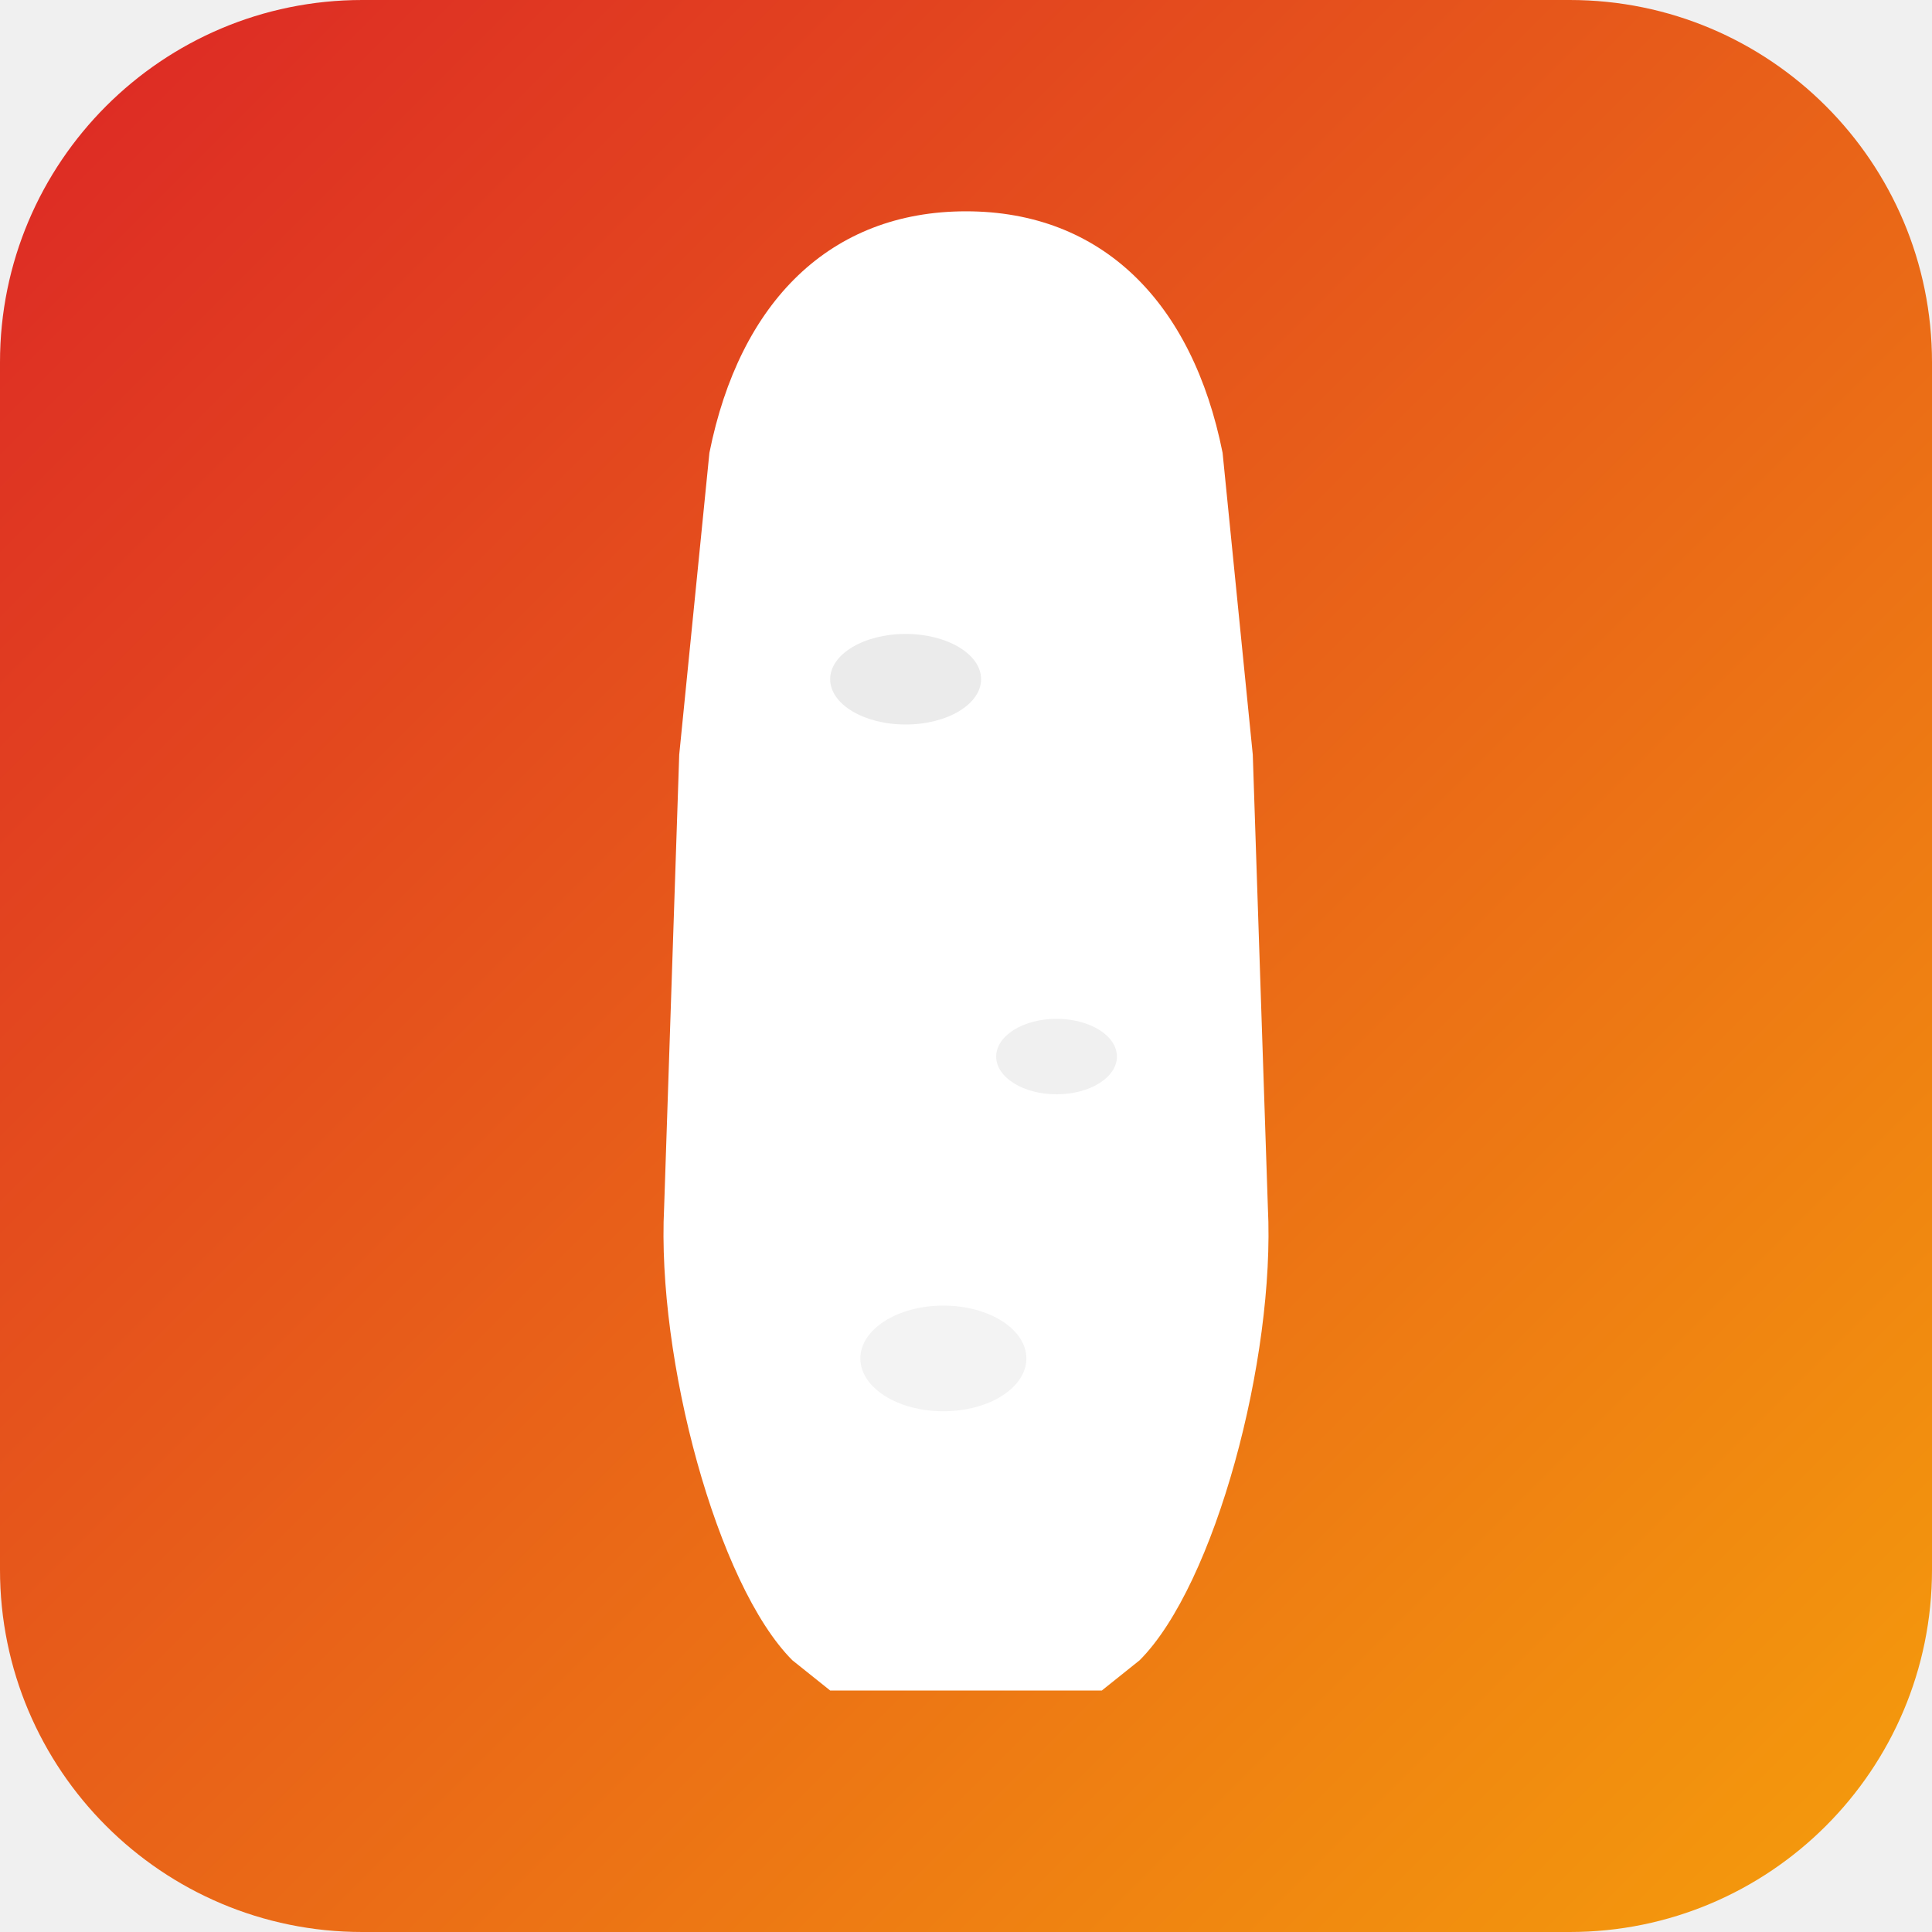
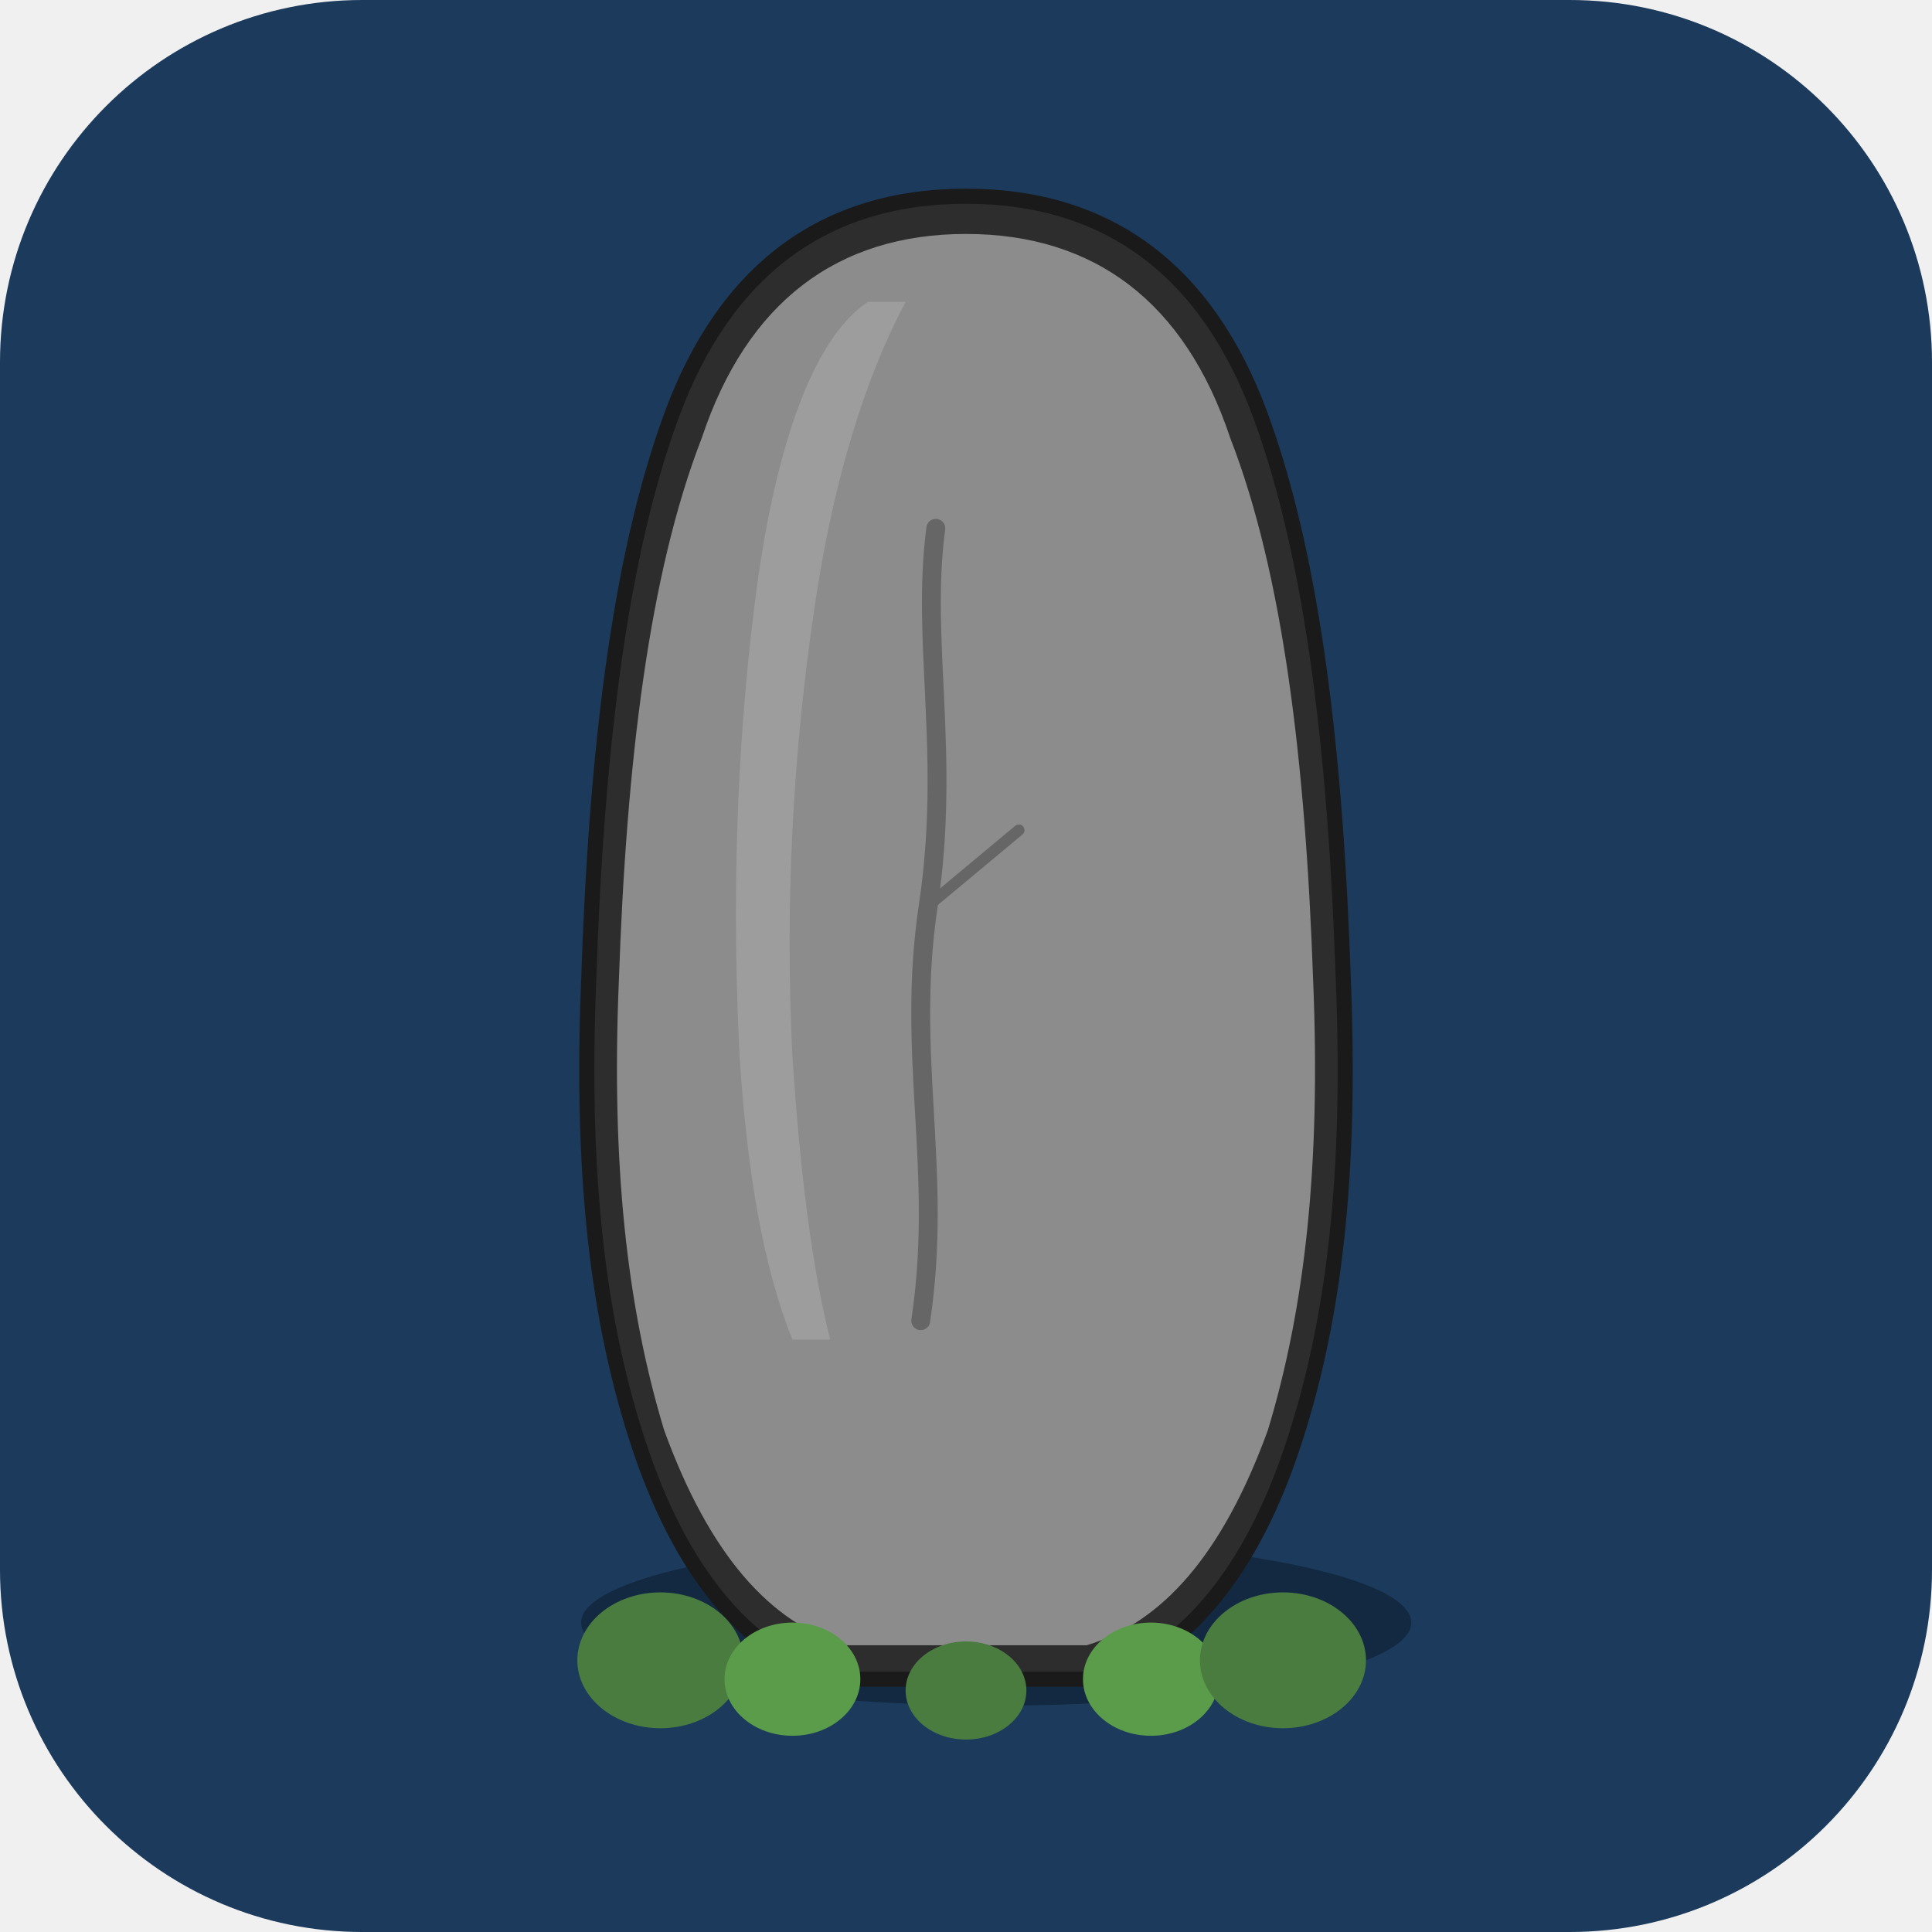
<svg xmlns="http://www.w3.org/2000/svg" viewBox="0 0 512 512">
-   <defs>
-     <linearGradient id="menhirGradient" x1="0%" y1="0%" x2="100%" y2="100%">
-       <stop offset="0%" style="stop-color:#DC2626" />
-       <stop offset="100%" style="stop-color:#F59E0B" />
-     </linearGradient>
-   </defs>
-   <rect width="512" height="512" rx="96" ry="96" fill="url(#menhirGradient)" />
-   <path d="M256 56 C220 56 196 80 188 120 L180 200 L176 320 C174 360 190 420 210 440 L220 448 L292 448 L302 440 C322 420 338 360 336 320 L332 200 L324 120 C316 80 292 56 256 56 Z" fill="white" />
-   <ellipse cx="240" cy="180" rx="20" ry="12" fill="rgba(0,0,0,0.08)" />
-   <ellipse cx="280" cy="280" rx="16" ry="10" fill="rgba(0,0,0,0.06)" />
-   <ellipse cx="250" cy="360" rx="22" ry="14" fill="rgba(0,0,0,0.05)" />
+   <rect width="512" height="512" rx="96" ry="96" fill="#1B3A5C" />
+   <ellipse cx="264" cy="430" rx="110" ry="22" fill="rgba(0,0,0,0.3)" />
+   <path d="M256 52 C218 52 192 72 178 110 C164 148 158 200 156 260 C154 310 158 350 170 385 C182 420 200 438 220 445 L292 445 C312 438 330 420 342 385 C354 350 358 310 356 260 C354 200 348 148 334 110 C320 72 294 52 256 52 Z" fill="#2D2D2D" stroke="#1a1a1a" stroke-width="4" />
+   <path d="M256 62 C222 62 198 80 186 116 C172 152 166 202 164 260 C162 308 166 346 176 379 C188 412 204 430 224 436 L288 436 C308 430 324 412 336 379 C346 346 350 308 348 260 C346 202 340 152 326 116 C314 80 290 62 256 62 Z" fill="#8C8C8C" />
+   <path d="M230 80 C215 90 205 120 200 160 C195 200 194 240 196 280 C198 310 202 335 210 355 L220 355 C215 335 212 310 210 280 C208 240 210 200 216 160 C222 120 232 95 240 80 Z" fill="rgba(255,255,255,0.15)" />
+   <path d="M248 140 C244 170 252 200 246 240 C240 280 250 310 244 350" fill="none" stroke="#666" stroke-width="5" stroke-linecap="round" />
+   <path d="M246 240 L270 220" fill="none" stroke="#666" stroke-width="3" stroke-linecap="round" />
+   <ellipse cx="175" cy="440" rx="22" ry="18" fill="#4A7C3F" />
+   <ellipse cx="210" cy="445" rx="18" ry="15" fill="#5A9C4A" />
+   <ellipse cx="305" cy="445" rx="18" ry="15" fill="#5A9C4A" />
+   <ellipse cx="340" cy="440" rx="22" ry="18" fill="#4A7C3F" />
+   <ellipse cx="256" cy="448" rx="16" ry="13" fill="#4A7C3F" />
</svg>
